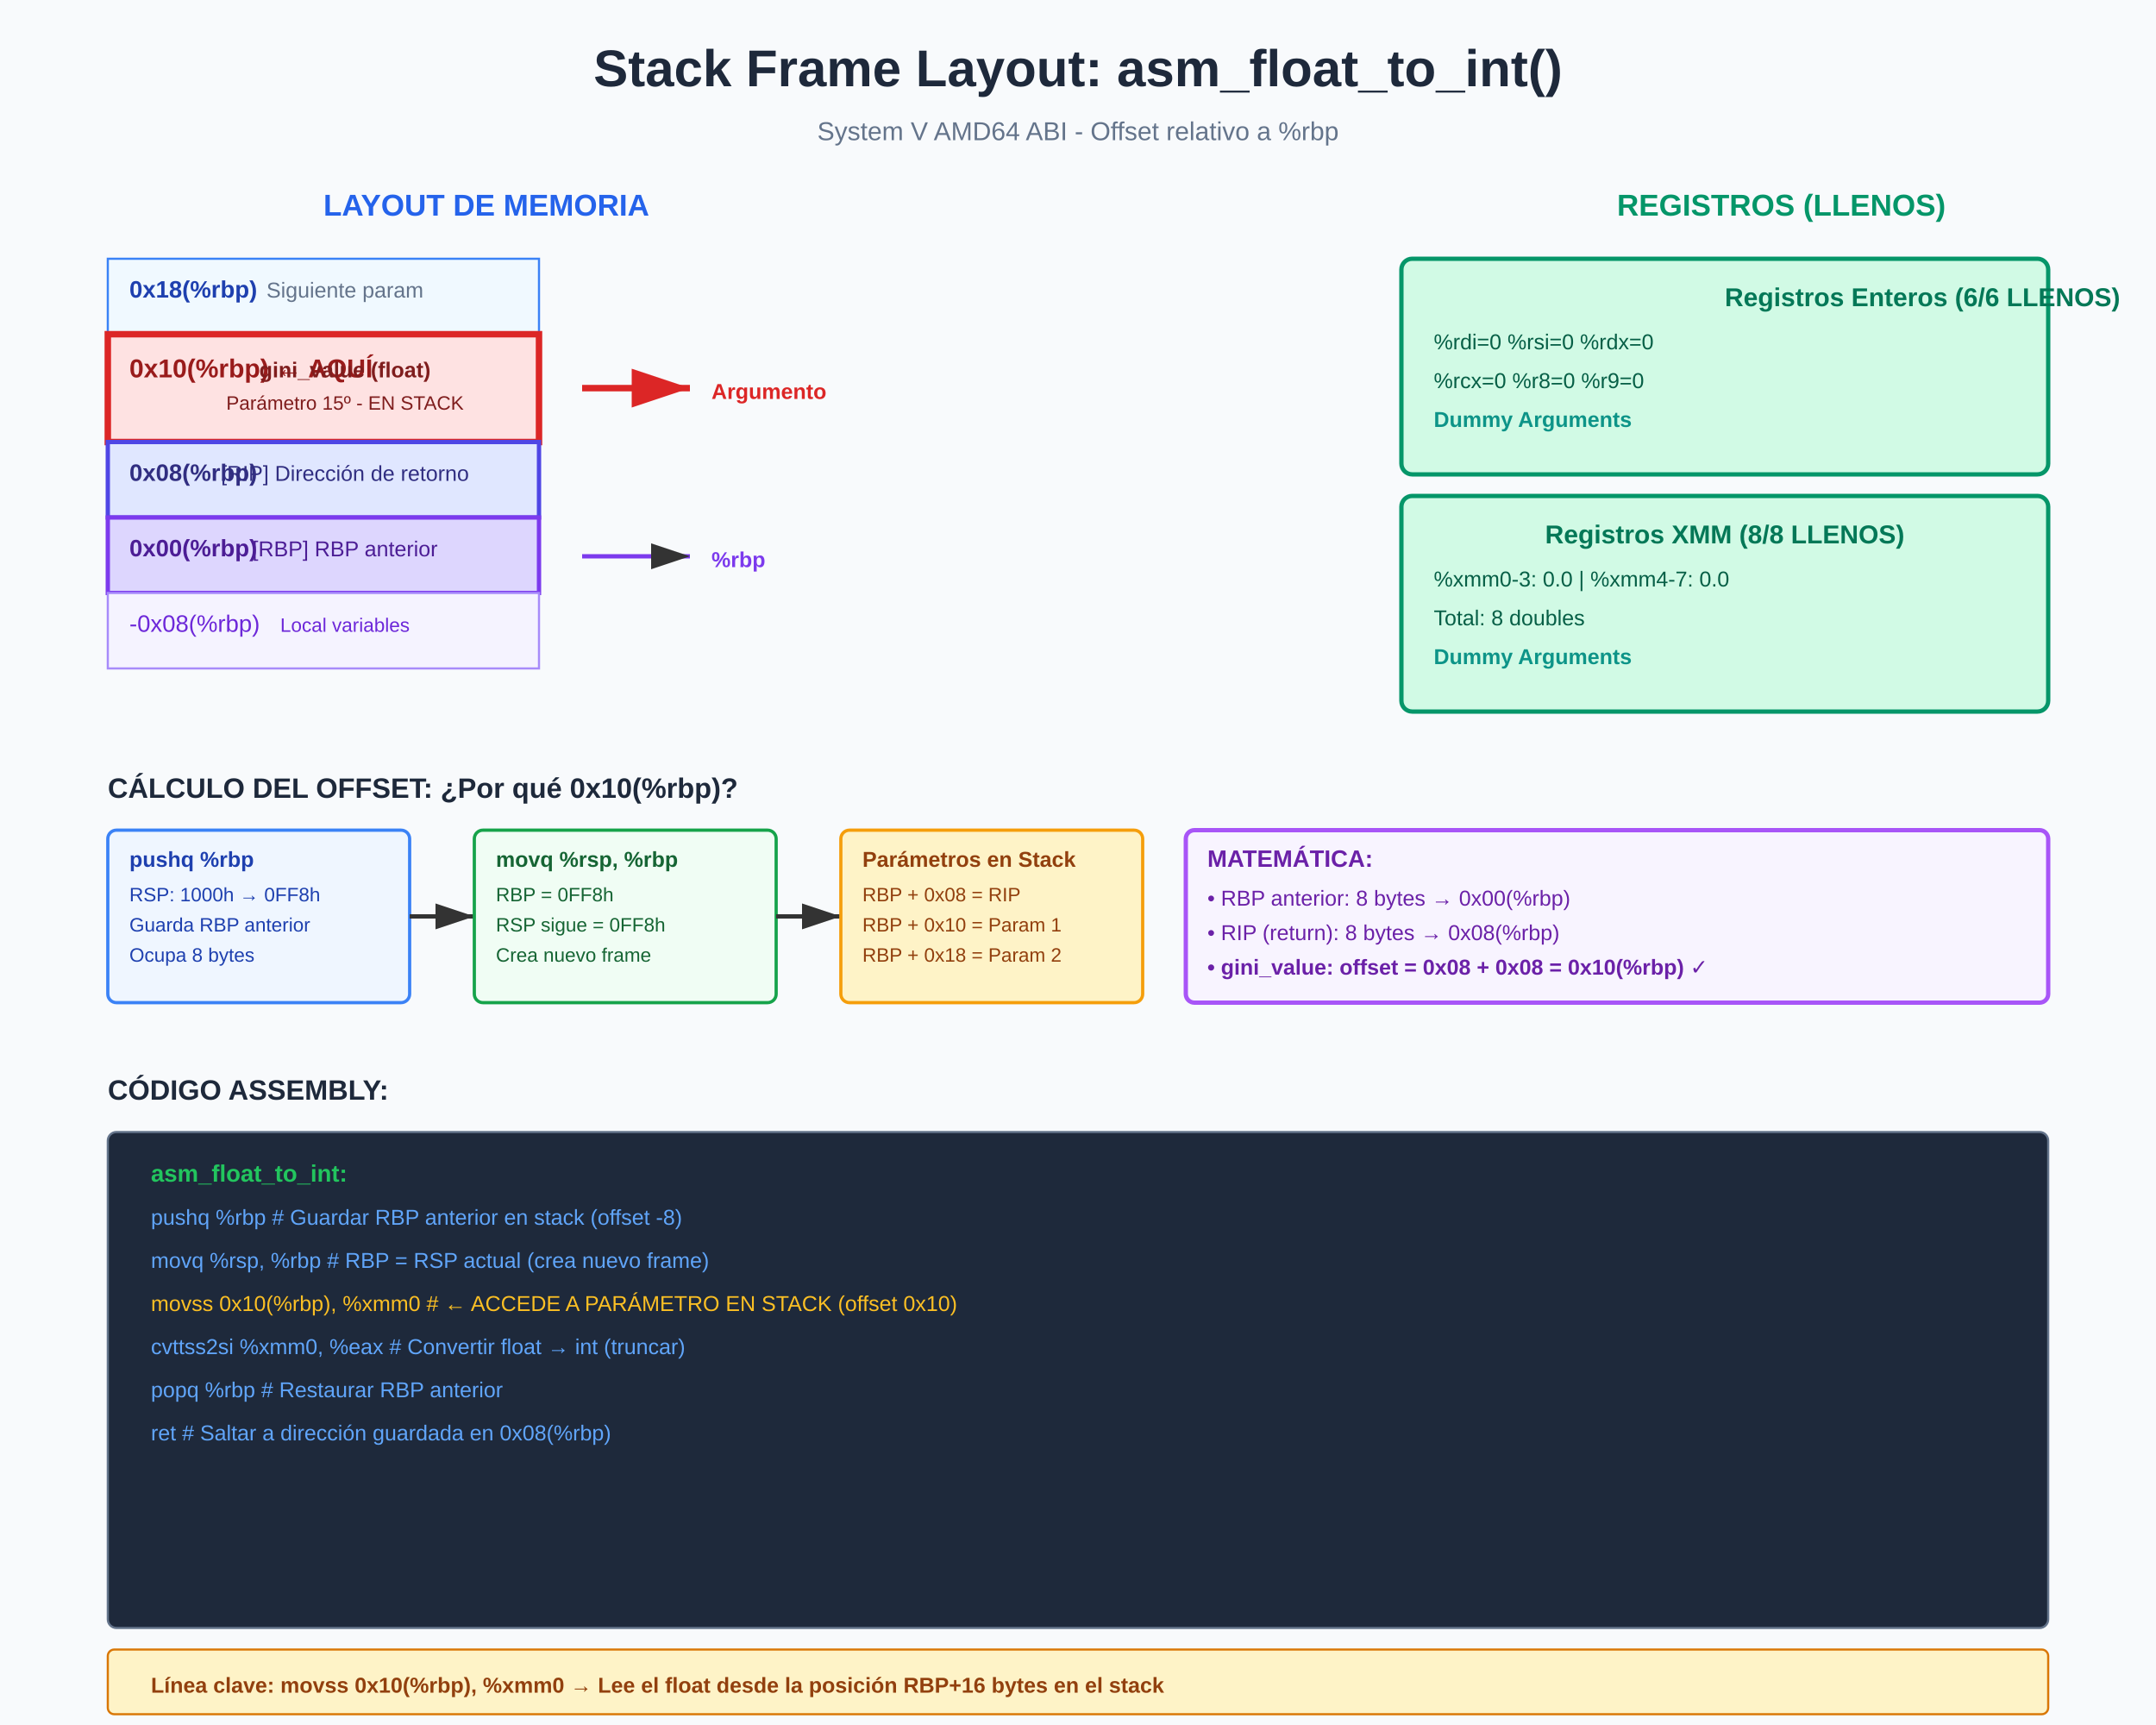
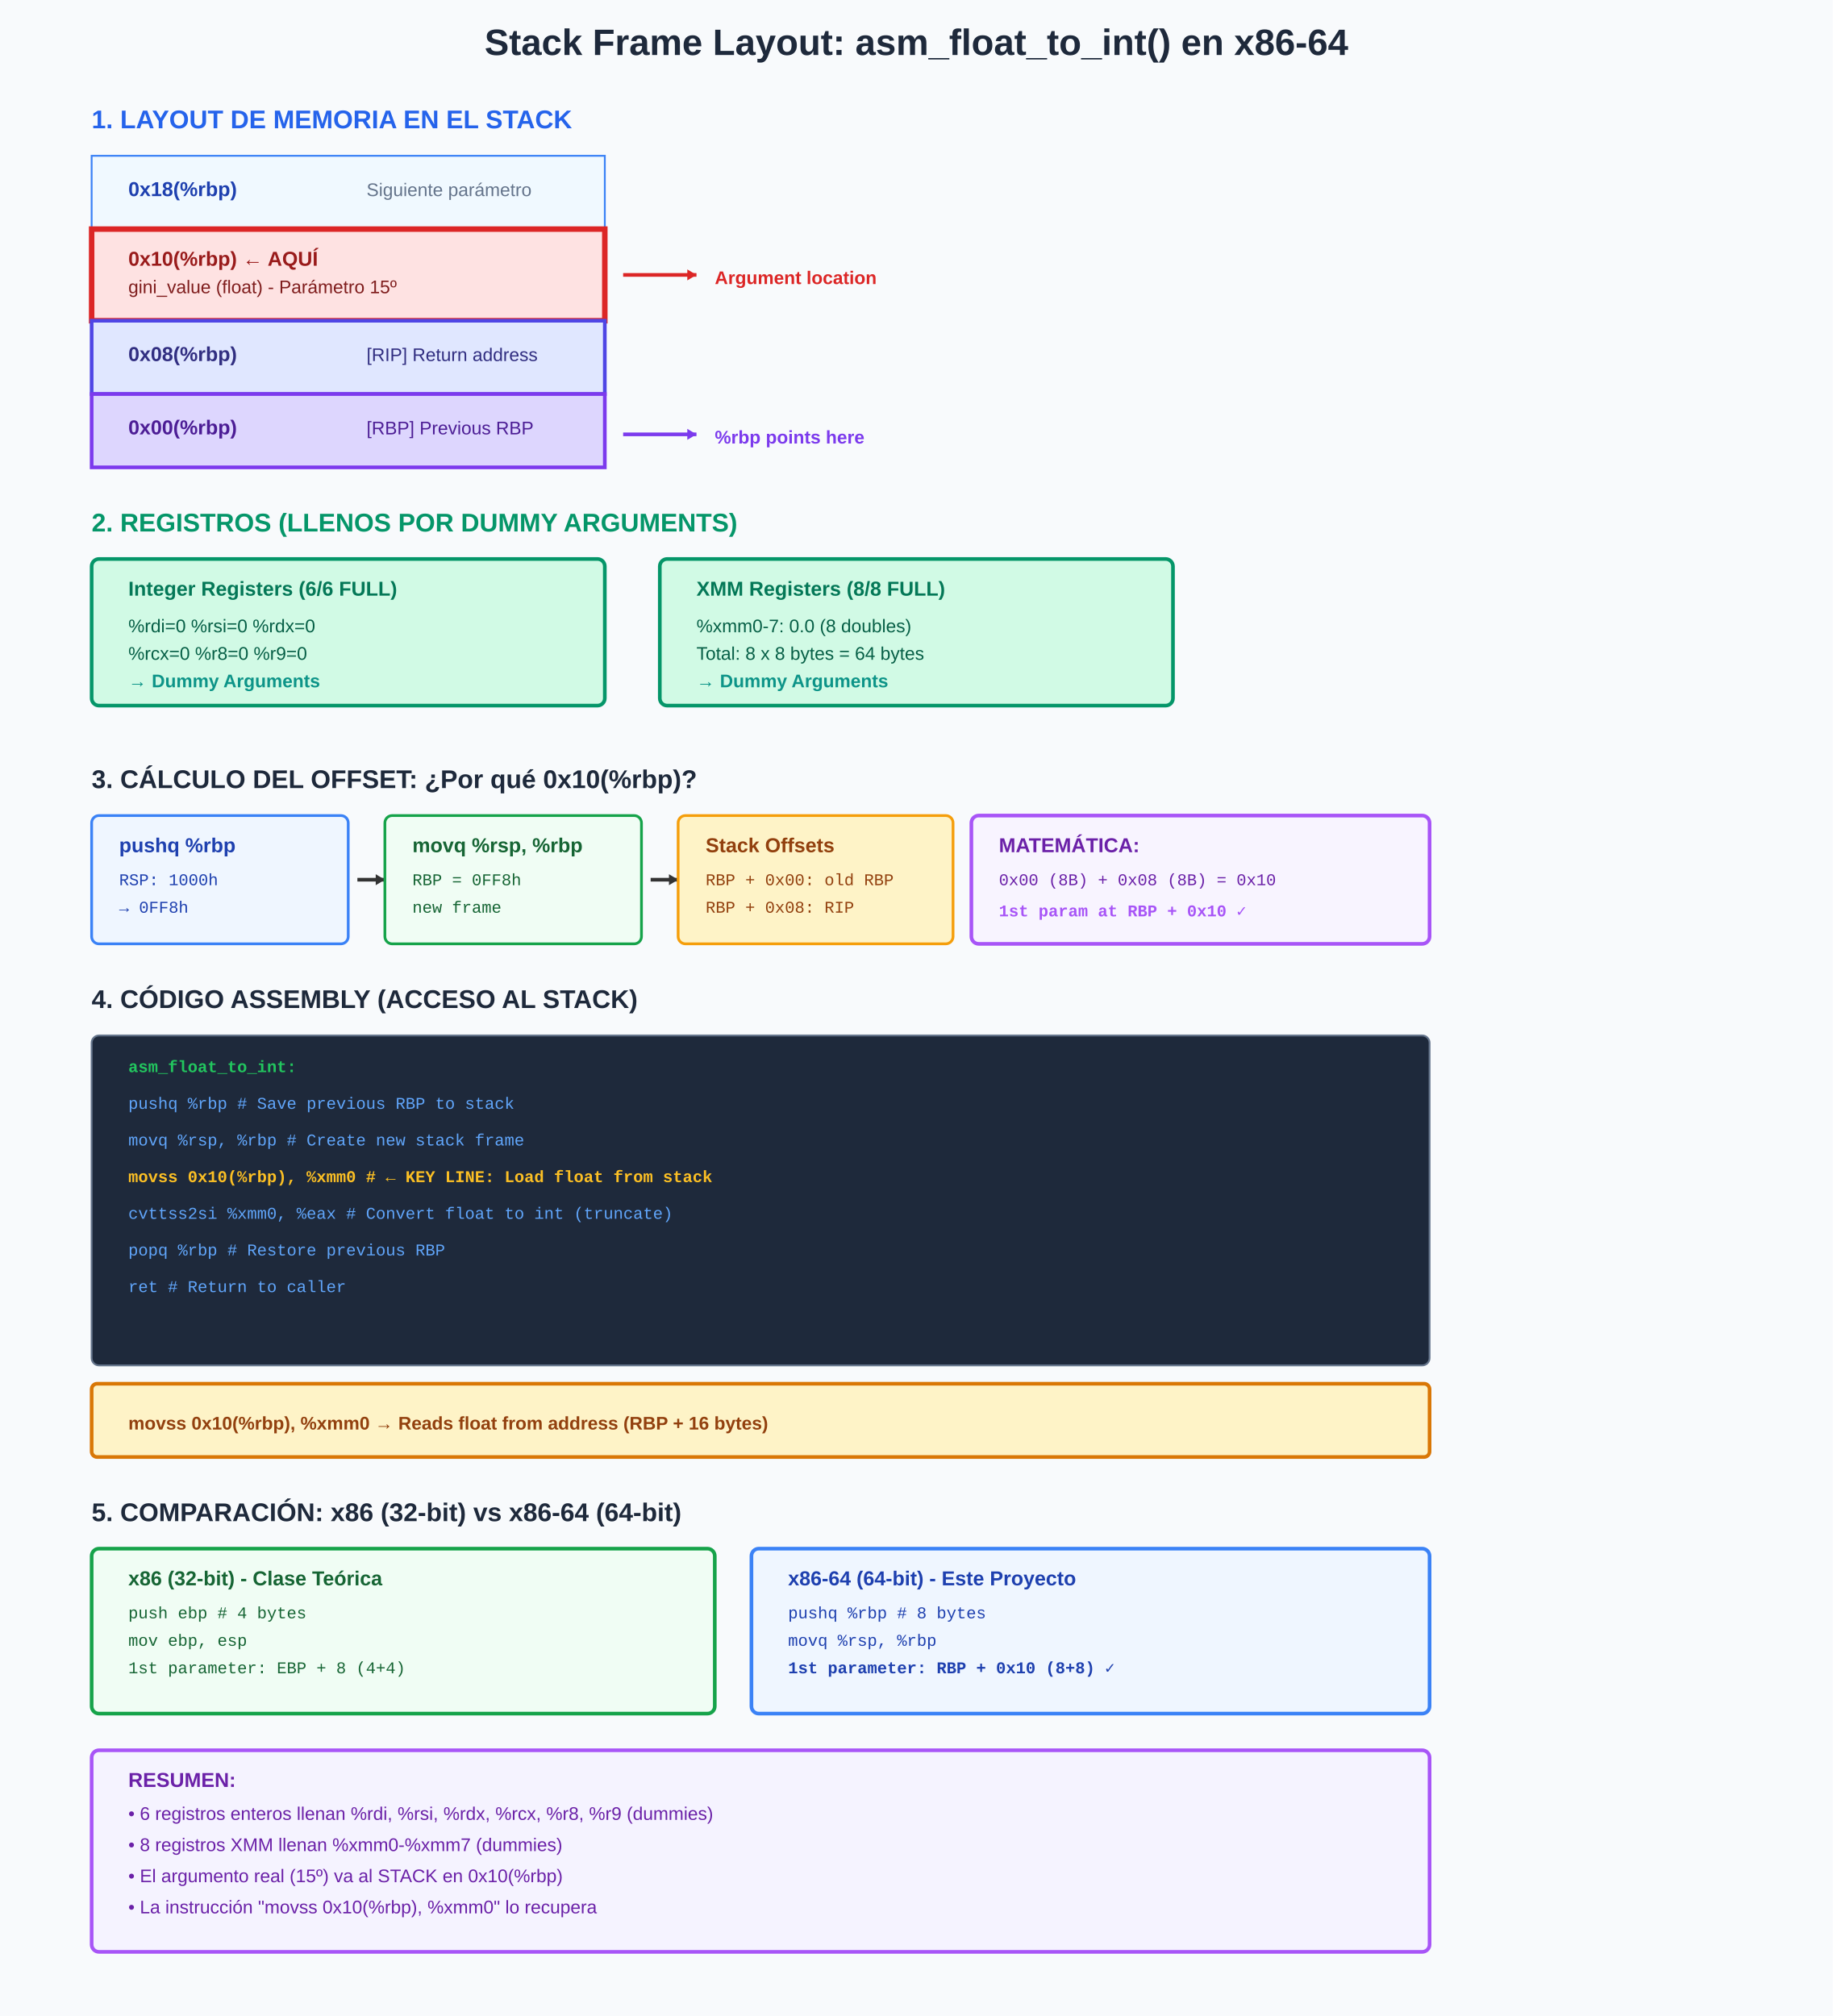
- <svg xmlns="http://www.w3.org/2000/svg" viewBox="0 0 1000 800" font-family="Segoe UI, Arial, sans-serif">
+ <svg xmlns="http://www.w3.org/2000/svg" viewBox="0 0 1000 1100" font-family="Segoe UI, Arial, sans-serif">
  <defs>
-     <marker id="arrow-right" markerWidth="10" markerHeight="10" refX="9" refY="3" orient="auto" markerUnits="strokeWidth">
-       <path d="M0,0 L0,6 L9,3 z" fill="#333" />
-     </marker>
-     <marker id="arrow-red" markerWidth="10" markerHeight="10" refX="9" refY="3" orient="auto" markerUnits="strokeWidth">
-       <path d="M0,0 L0,6 L9,3 z" fill="#dc2626" />
-     </marker>
-     <linearGradient id="grad-memory" x1="0" y1="0" x2="1" y2="0">
-       <stop offset="0%" stop-color="#dbeafe" />
-       <stop offset="100%" stop-color="#bfdbfe" />
-     </linearGradient>
+     <style>
+       .title { font-size: 20px; font-weight: bold; fill: #1e293b; }
+       .section-title { font-size: 14px; font-weight: bold; }
+       .label { font-size: 11px; font-weight: bold; }
+       .text { font-size: 10px; }
+       .code { font-size: 9px; font-family: 'Courier New', 'Courier', monospace; }
+     </style>
  </defs>
-   <rect width="1000" height="800" fill="#f8fafc" />
-   <text x="500" y="40" text-anchor="middle" font-size="24" font-weight="bold" fill="#1e293b">
-     Stack Frame Layout: asm_float_to_int()
+   <rect width="1000" height="1100" fill="#f8fafc" />
+   <text x="500" y="30" text-anchor="middle" class="title">
+     Stack Frame Layout: asm_float_to_int() en x86-64
  </text>
-   <text x="500" y="65" text-anchor="middle" font-size="12" fill="#64748b">
-     System V AMD64 ABI - Offset relativo a %rbp
+   <text x="50" y="70" class="section-title" fill="#2563eb">
+     1. LAYOUT DE MEMORIA EN EL STACK
  </text>
-   <g id="stack-layout">
-     <text x="150" y="100" font-size="14" font-weight="bold" fill="#2563eb">
-       LAYOUT DE MEMORIA
-     </text>
-     <rect x="50" y="120" width="200" height="35" fill="#f0f9ff" stroke="#3b82f6" stroke-width="1" />
-     <text x="60" y="138" font-size="11" font-weight="bold" fill="#1e40af">0x18(%rbp)</text>
-     <text x="160" y="138" text-anchor="middle" font-size="10" fill="#64748b">Siguiente param</text>
-     <rect x="50" y="155" width="200" height="50" fill="#fee2e2" stroke="#dc2626" stroke-width="3" />
-     <text x="60" y="175" font-size="12" font-weight="bold" fill="#991b1b">0x10(%rbp) ← AQUÍ</text>
-     <text x="160" y="175" text-anchor="middle" font-size="10" fill="#7f1d1d" font-weight="bold">gini_value (float)</text>
-     <text x="160" y="190" text-anchor="middle" font-size="9" fill="#7f1d1d">Parámetro 15º - EN STACK</text>
-     <rect x="50" y="205" width="200" height="35" fill="#e0e7ff" stroke="#4f46e5" stroke-width="2" />
-     <text x="60" y="223" font-size="11" font-weight="bold" fill="#312e81">0x08(%rbp)</text>
-     <text x="160" y="223" text-anchor="middle" font-size="10" fill="#312e81">[RIP] Dirección de retorno</text>
-     <rect x="50" y="240" width="200" height="35" fill="#ddd6fe" stroke="#7c3aed" stroke-width="2" />
-     <text x="60" y="258" font-size="11" font-weight="bold" fill="#4c1d95">0x00(%rbp)</text>
-     <text x="160" y="258" text-anchor="middle" font-size="10" fill="#4c1d95">[RBP] RBP anterior</text>
-     <rect x="50" y="275" width="200" height="35" fill="#f5f3ff" stroke="#a78bfa" stroke-width="1" />
-     <text x="60" y="293" font-size="11" fill="#6d28d9">-0x08(%rbp)</text>
-     <text x="160" y="293" text-anchor="middle" font-size="9" fill="#6d28d9">Local variables</text>
-     <line x1="270" y1="258" x2="320" y2="258" stroke="#7c3aed" stroke-width="2" marker-end="url(#arrow-right)" />
-     <text x="330" y="263" font-size="10" fill="#7c3aed" font-weight="bold">%rbp</text>
-     <line x1="270" y1="180" x2="320" y2="180" stroke="#dc2626" stroke-width="3" marker-end="url(#arrow-red)" />
-     <text x="330" y="185" font-size="10" fill="#dc2626" font-weight="bold">Argumento</text>
-   </g>
-   <g id="registers-diagram">
-     <text x="750" y="100" font-size="14" font-weight="bold" fill="#059669">
-       REGISTROS (LLENOS)
-     </text>
-     <rect x="650" y="120" width="300" height="100" fill="#d1fae5" stroke="#059669" stroke-width="2" rx="5" />
-     <text x="800" x-anchor="middle" y="142" font-size="12" font-weight="bold" fill="#047857">
-       Registros Enteros (6/6 LLENOS)
-     </text>
-     <text x="665" y="162" font-size="10" fill="#065f46">%rdi=0   %rsi=0   %rdx=0</text>
-     <text x="665" y="180" font-size="10" fill="#065f46">%rcx=0   %r8=0    %r9=0</text>
-     <text x="665" y="198" font-size="10" fill="#0d9488" font-weight="bold">Dummy Arguments</text>
-     <rect x="650" y="230" width="300" height="100" fill="#d1fae5" stroke="#059669" stroke-width="2" rx="5" />
-     <text x="800" text-anchor="middle" y="252" font-size="12" font-weight="bold" fill="#047857">
-       Registros XMM (8/8 LLENOS)
-     </text>
-     <text x="665" y="272" font-size="10" fill="#065f46">%xmm0-3: 0.0 | %xmm4-7: 0.0</text>
-     <text x="665" y="290" font-size="10" fill="#065f46">Total: 8 doubles</text>
-     <text x="665" y="308" font-size="10" fill="#0d9488" font-weight="bold">Dummy Arguments</text>
-   </g>
-   <g id="explanation">
-     <text x="50" y="370" font-size="13" font-weight="bold" fill="#1e293b">
-       CÁLCULO DEL OFFSET: ¿Por qué 0x10(%rbp)?
-     </text>
-     <rect x="50" y="385" width="140" height="80" fill="#eff6ff" stroke="#3b82f6" stroke-width="1.5" rx="4" />
-     <text x="60" y="402" font-size="10" font-weight="bold" fill="#1e40af">pushq %rbp</text>
-     <text x="60" y="418" font-size="9" fill="#1e40af">RSP: 1000h → 0FF8h</text>
-     <text x="60" y="432" font-size="9" fill="#1e40af">Guarda RBP anterior</text>
-     <text x="60" y="446" font-size="9" fill="#1e40af">Ocupa 8 bytes</text>
-     <line x1="190" y1="425" x2="220" y2="425" stroke="#333" stroke-width="2" marker-end="url(#arrow-right)" />
-     <rect x="220" y="385" width="140" height="80" fill="#f0fdf4" stroke="#16a34a" stroke-width="1.5" rx="4" />
-     <text x="230" y="402" font-size="10" font-weight="bold" fill="#166534">movq %rsp, %rbp</text>
-     <text x="230" y="418" font-size="9" fill="#166534">RBP = 0FF8h</text>
-     <text x="230" y="432" font-size="9" fill="#166534">RSP sigue = 0FF8h</text>
-     <text x="230" y="446" font-size="9" fill="#166534">Crea nuevo frame</text>
-     <line x1="360" y1="425" x2="390" y2="425" stroke="#333" stroke-width="2" marker-end="url(#arrow-right)" />
-     <rect x="390" y="385" width="140" height="80" fill="#fef3c7" stroke="#f59e0b" stroke-width="1.5" rx="4" />
-     <text x="400" y="402" font-size="10" font-weight="bold" fill="#92400e">Parámetros en Stack</text>
-     <text x="400" y="418" font-size="9" fill="#92400e">RBP + 0x08 = RIP</text>
-     <text x="400" y="432" font-size="9" fill="#92400e">RBP + 0x10 = Param 1</text>
-     <text x="400" y="446" font-size="9" fill="#92400e">RBP + 0x18 = Param 2</text>
-     <rect x="550" y="385" width="400" height="80" fill="#f8f4ff" stroke="#a855f7" stroke-width="2" rx="4" />
-     <text x="560" y="402" font-size="11" font-weight="bold" fill="#6b21a8">MATEMÁTICA:</text>
-     <text x="560" y="420" font-size="10" fill="#6b21a8">• RBP anterior: 8 bytes → 0x00(%rbp)</text>
-     <text x="560" y="436" font-size="10" fill="#6b21a8">• RIP (return): 8 bytes → 0x08(%rbp)</text>
-     <text x="560" y="452" font-size="10" fill="#6b21a8" font-weight="bold">• gini_value: offset = 0x08 + 0x08 = 0x10(%rbp) ✓</text>
-     <text x="50" y="510" font-size="13" font-weight="bold" fill="#1e293b">
-       CÓDIGO ASSEMBLY:
-     </text>
-     <rect x="50" y="525" width="900" height="230" fill="#1e293b" stroke="#64748b" stroke-width="1" rx="4" font-family="monospace" />
-     <text x="70" y="548" font-size="11" fill="#22c55e" font-weight="bold">
-       asm_float_to_int:
-     </text>
-     <text x="70" y="568" font-size="10" fill="#60a5fa">
-       pushq   %rbp                # Guardar RBP anterior en stack (offset -8)
-     </text>
-     <text x="70" y="588" font-size="10" fill="#60a5fa">
-       movq    %rsp, %rbp          # RBP = RSP actual (crea nuevo frame)
-     </text>
-     <text x="70" y="608" font-size="10" fill="#fbbf24">
-       movss   0x10(%rbp), %xmm0   # ← ACCEDE A PARÁMETRO EN STACK (offset 0x10)
-     </text>
-     <text x="70" y="628" font-size="10" fill="#60a5fa">
-       cvttss2si %xmm0, %eax       # Convertir float → int (truncar)
-     </text>
-     <text x="70" y="648" font-size="10" fill="#60a5fa">
-       popq    %rbp                # Restaurar RBP anterior
-     </text>
-     <text x="70" y="668" font-size="10" fill="#60a5fa">
-       ret                         # Saltar a dirección guardada en 0x08(%rbp)
-     </text>
-     <rect x="50" y="765" width="900" height="30" fill="#fef3c7" stroke="#d97706" stroke-width="1" rx="3" />
-     <text x="70" y="785" font-size="10" fill="#92400e" font-weight="bold">
-       Línea clave: movss 0x10(%rbp), %xmm0 → Lee el float desde la posición RBP+16 bytes en el stack
-     </text>
-   </g>
+   <rect x="50" y="85" width="280" height="40" fill="#f0f9ff" stroke="#3b82f6" stroke-width="1" />
+   <text x="70" y="107" class="label" fill="#1e40af">0x18(%rbp)</text>
+   <text x="200" y="107" text-anchor="start" class="text" fill="#64748b">Siguiente parámetro</text>
+   <rect x="50" y="125" width="280" height="50" fill="#fee2e2" stroke="#dc2626" stroke-width="3" />
+   <text x="70" y="145" class="label" fill="#991b1b">0x10(%rbp) ← AQUÍ</text>
+   <text x="70" y="160" class="text" fill="#7f1d1d">gini_value (float) - Parámetro 15º</text>
+   <rect x="50" y="175" width="280" height="40" fill="#e0e7ff" stroke="#4f46e5" stroke-width="2" />
+   <text x="70" y="197" class="label" fill="#312e81">0x08(%rbp)</text>
+   <text x="200" y="197" text-anchor="start" class="text" fill="#312e81">[RIP] Return address</text>
+   <rect x="50" y="215" width="280" height="40" fill="#ddd6fe" stroke="#7c3aed" stroke-width="2" />
+   <text x="70" y="237" class="label" fill="#4c1d95">0x00(%rbp)</text>
+   <text x="200" y="237" text-anchor="start" class="text" fill="#4c1d95">[RBP] Previous RBP</text>
+   <line x1="340" y1="237" x2="380" y2="237" stroke="#7c3aed" stroke-width="2" />
+   <polygon points="380,237 375,234 375,240" fill="#7c3aed" />
+   <text x="390" y="242" class="text" fill="#7c3aed" font-weight="bold">%rbp points here</text>
+   <line x1="340" y1="150" x2="380" y2="150" stroke="#dc2626" stroke-width="2" />
+   <polygon points="380,150 375,147 375,153" fill="#dc2626" />
+   <text x="390" y="155" class="text" fill="#dc2626" font-weight="bold">Argument location</text>
+   <text x="50" y="290" class="section-title" fill="#059669">
+     2. REGISTROS (LLENOS POR DUMMY ARGUMENTS)
+   </text>
+   <rect x="50" y="305" width="280" height="80" fill="#d1fae5" stroke="#059669" stroke-width="2" rx="4" />
+   <text x="70" y="325" class="label" fill="#047857">Integer Registers (6/6 FULL)</text>
+   <text x="70" y="345" class="text" fill="#065f46">%rdi=0  %rsi=0  %rdx=0</text>
+   <text x="70" y="360" class="text" fill="#065f46">%rcx=0  %r8=0   %r9=0</text>
+   <text x="70" y="375" class="text" fill="#0d9488" font-weight="bold">→ Dummy Arguments</text>
+   <rect x="360" y="305" width="280" height="80" fill="#d1fae5" stroke="#059669" stroke-width="2" rx="4" />
+   <text x="380" y="325" class="label" fill="#047857">XMM Registers (8/8 FULL)</text>
+   <text x="380" y="345" class="text" fill="#065f46">%xmm0-7: 0.0 (8 doubles)</text>
+   <text x="380" y="360" class="text" fill="#065f46">Total: 8 x 8 bytes = 64 bytes</text>
+   <text x="380" y="375" class="text" fill="#0d9488" font-weight="bold">→ Dummy Arguments</text>
+   <text x="50" y="430" class="section-title" fill="#1e293b">
+     3. CÁLCULO DEL OFFSET: ¿Por qué 0x10(%rbp)?
+   </text>
+   <rect x="50" y="445" width="140" height="70" fill="#eff6ff" stroke="#3b82f6" stroke-width="1.5" rx="4" />
+   <text x="65" y="465" class="label" fill="#1e40af">pushq %rbp</text>
+   <text x="65" y="483" class="code" fill="#1e40af">RSP: 1000h</text>
+   <text x="65" y="498" class="code" fill="#1e40af">→ 0FF8h</text>
+   <line x1="195" y1="480" x2="210" y2="480" stroke="#333" stroke-width="2" />
+   <polygon points="210,480 205,477 205,483" fill="#333" />
+   <rect x="210" y="445" width="140" height="70" fill="#f0fdf4" stroke="#16a34a" stroke-width="1.5" rx="4" />
+   <text x="225" y="465" class="label" fill="#166534">movq %rsp, %rbp</text>
+   <text x="225" y="483" class="code" fill="#166534">RBP = 0FF8h</text>
+   <text x="225" y="498" class="code" fill="#166534">new frame</text>
+   <line x1="355" y1="480" x2="370" y2="480" stroke="#333" stroke-width="2" />
+   <polygon points="370,480 365,477 365,483" fill="#333" />
+   <rect x="370" y="445" width="150" height="70" fill="#fef3c7" stroke="#f59e0b" stroke-width="1.5" rx="4" />
+   <text x="385" y="465" class="label" fill="#92400e">Stack Offsets</text>
+   <text x="385" y="483" class="code" fill="#92400e">RBP + 0x00: old RBP</text>
+   <text x="385" y="498" class="code" fill="#92400e">RBP + 0x08: RIP</text>
+   <rect x="530" y="445" width="250" height="70" fill="#f8f4ff" stroke="#a855f7" stroke-width="2" rx="4" />
+   <text x="545" y="465" class="label" fill="#6b21a8">MATEMÁTICA:</text>
+   <text x="545" y="483" class="code" fill="#6b21a8">0x00 (8B) + 0x08 (8B) = 0x10</text>
+   <text x="545" y="500" class="code" fill="#a855f7" font-weight="bold">1st param at RBP + 0x10 ✓</text>
+   <text x="50" y="550" class="section-title" fill="#1e293b">
+     4. CÓDIGO ASSEMBLY (ACCESO AL STACK)
+   </text>
+   <rect x="50" y="565" width="730" height="180" fill="#1e293b" stroke="#64748b" stroke-width="1" rx="4" />
+   <text x="70" y="585" class="code" fill="#22c55e" font-weight="bold">
+     asm_float_to_int:
+   </text>
+   <text x="70" y="605" class="code" fill="#60a5fa">
+     pushq   %rbp                  # Save previous RBP to stack
+   </text>
+   <text x="70" y="625" class="code" fill="#60a5fa">
+     movq    %rsp, %rbp            # Create new stack frame
+   </text>
+   <text x="70" y="645" class="code" fill="#fbbf24" font-weight="bold">
+     movss   0x10(%rbp), %xmm0     # ← KEY LINE: Load float from stack
+   </text>
+   <text x="70" y="665" class="code" fill="#60a5fa">
+     cvttss2si %xmm0, %eax         # Convert float to int (truncate)
+   </text>
+   <text x="70" y="685" class="code" fill="#60a5fa">
+     popq    %rbp                  # Restore previous RBP
+   </text>
+   <text x="70" y="705" class="code" fill="#60a5fa">
+     ret                           # Return to caller
+   </text>
+   <rect x="50" y="755" width="730" height="40" fill="#fef3c7" stroke="#d97706" stroke-width="2" rx="3" />
+   <text x="70" y="780" class="text" fill="#92400e" font-weight="bold">
+     movss 0x10(%rbp), %xmm0 → Reads float from address (RBP + 16 bytes)
+   </text>
+   <text x="50" y="830" class="section-title" fill="#1e293b">
+     5. COMPARACIÓN: x86 (32-bit) vs x86-64 (64-bit)
+   </text>
+   <rect x="50" y="845" width="340" height="90" fill="#f0fdf4" stroke="#16a34a" stroke-width="2" rx="4" />
+   <text x="70" y="865" class="label" fill="#166534">x86 (32-bit) - Clase Teórica</text>
+   <text x="70" y="883" class="code" fill="#166534">push ebp              # 4 bytes</text>
+   <text x="70" y="898" class="code" fill="#166534">mov  ebp, esp</text>
+   <text x="70" y="913" class="code" fill="#166534">1st parameter: EBP + 8 (4+4)</text>
+   <rect x="410" y="845" width="370" height="90" fill="#eff6ff" stroke="#3b82f6" stroke-width="2" rx="4" />
+   <text x="430" y="865" class="label" fill="#1e40af">x86-64 (64-bit) - Este Proyecto</text>
+   <text x="430" y="883" class="code" fill="#1e40af">pushq %rbp            # 8 bytes</text>
+   <text x="430" y="898" class="code" fill="#1e40af">movq  %rsp, %rbp</text>
+   <text x="430" y="913" class="code" fill="#1e40af" font-weight="bold">1st parameter: RBP + 0x10 (8+8) ✓</text>
+   <rect x="50" y="955" width="730" height="110" fill="#f5f3ff" stroke="#a855f7" stroke-width="2" rx="4" />
+   <text x="70" y="975" class="label" fill="#6b21a8">RESUMEN:</text>
+   <text x="70" y="993" class="text" fill="#6b21a8">
+     • 6 registros enteros llenan %rdi, %rsi, %rdx, %rcx, %r8, %r9 (dummies)
+   </text>
+   <text x="70" y="1010" class="text" fill="#6b21a8">
+     • 8 registros XMM llenan %xmm0-%xmm7 (dummies)
+   </text>
+   <text x="70" y="1027" class="text" fill="#6b21a8">
+     • El argumento real (15º) va al STACK en 0x10(%rbp)
+   </text>
+   <text x="70" y="1044" class="text" fill="#6b21a8">
+     • La instrucción "movss 0x10(%rbp), %xmm0" lo recupera
+   </text>
</svg>
